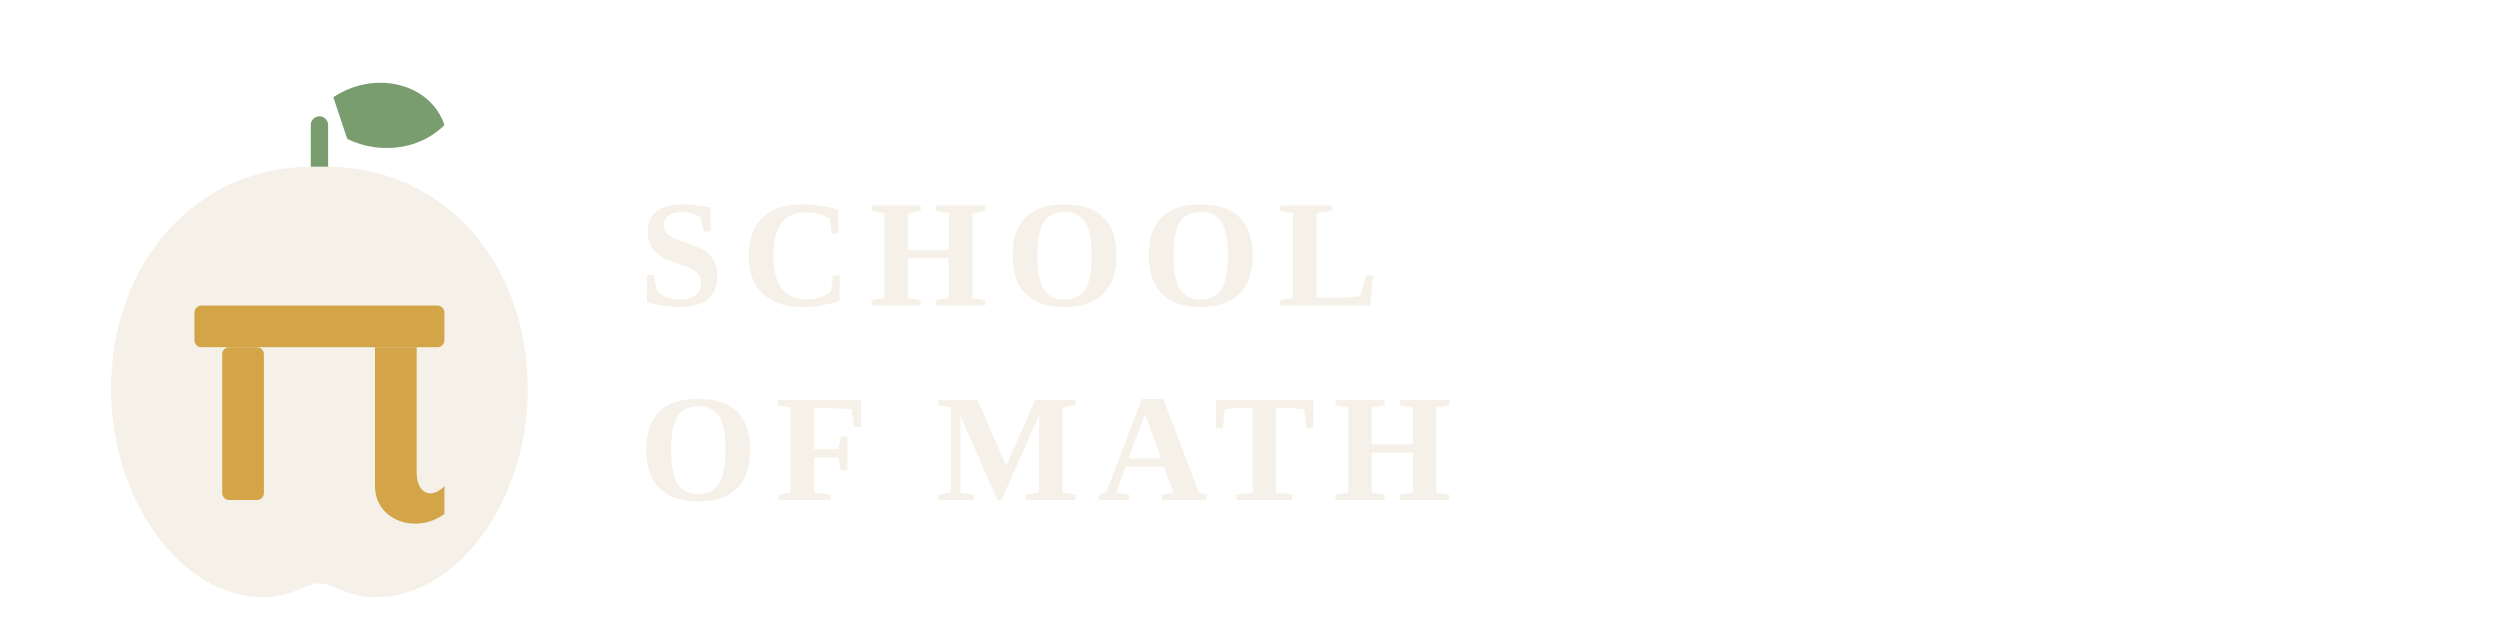
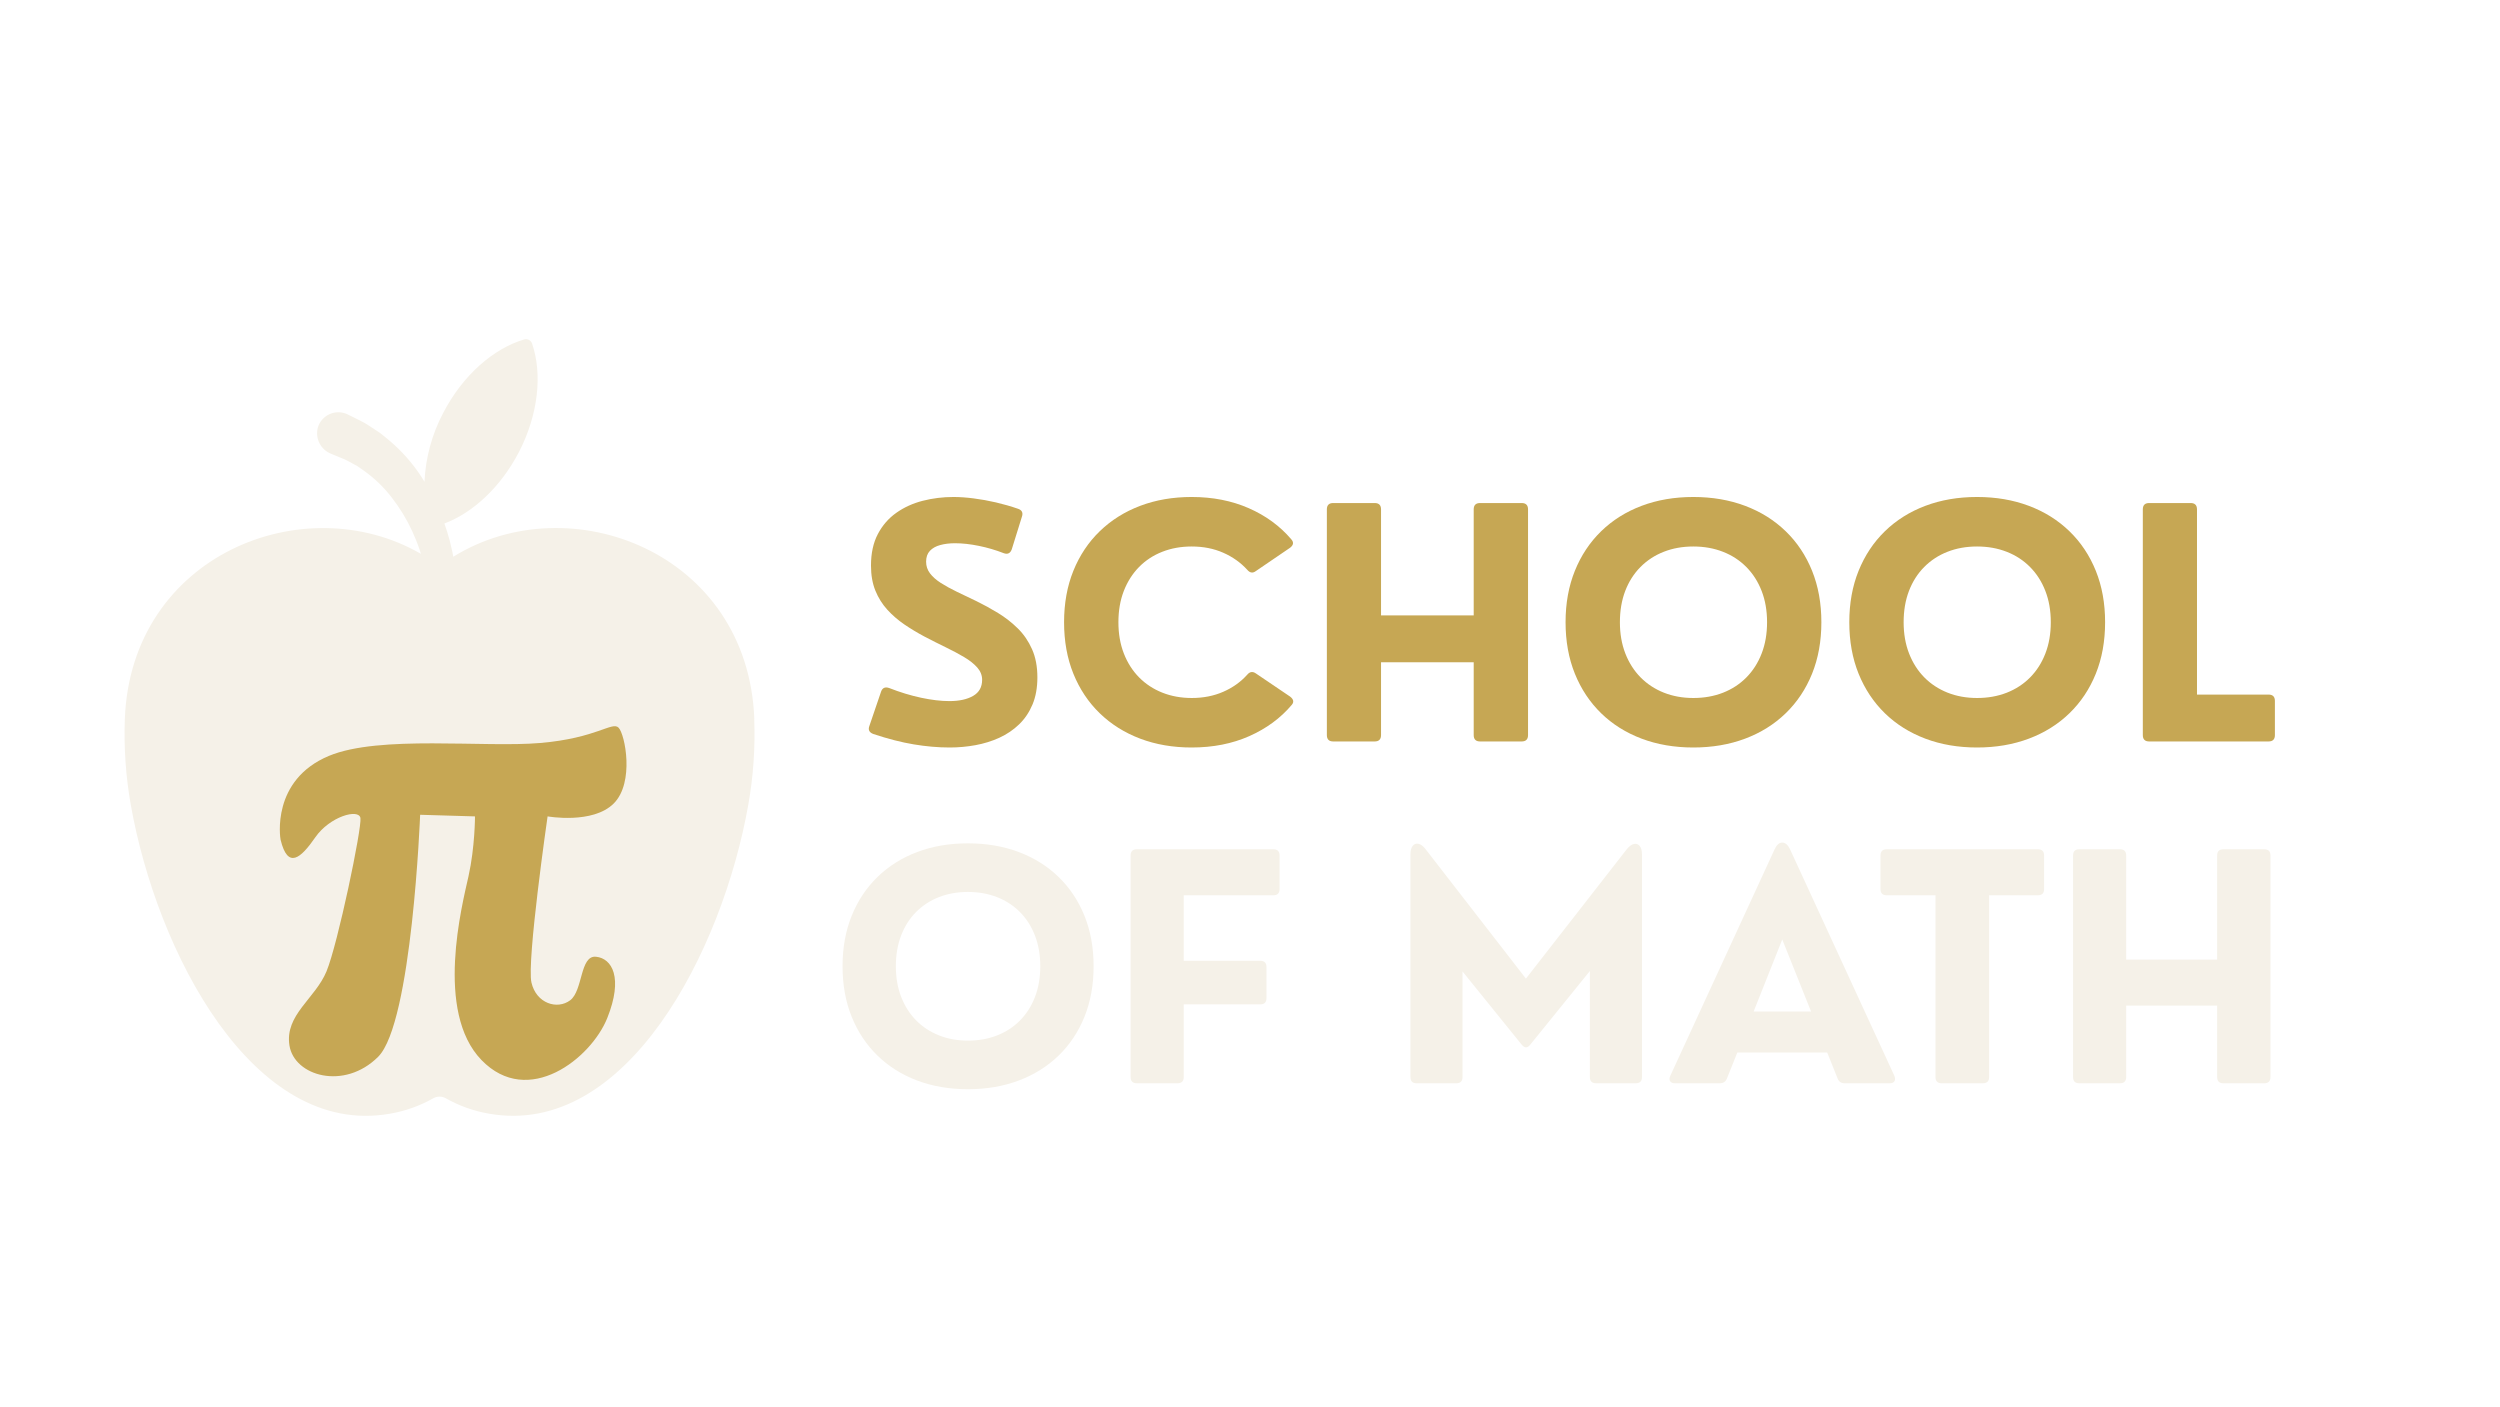
- <svg xmlns="http://www.w3.org/2000/svg" width="360" height="90" viewBox="0 0 360 90" role="img" aria-label="School of Math">
-   <g transform="translate(10,10)">
-     <path d="M 38 4 C 44 0, 52 2, 54 8 C 50 12, 44 12, 40 10 Z" fill="#7a9d6f" />
-     <path d="M 36 8 L 36 14" stroke="#7a9d6f" stroke-width="2.5" stroke-linecap="round" />
-     <path d="M 35 14 C 18 14, 6 28, 6 46 C 6 62, 16 76, 28 76 C 32 76, 34 74, 36 74 C 38 74, 40 76, 44 76 C 56 76, 66 62, 66 46 C 66 28, 54 14, 37 14 Z" fill="#f5f1e8" />
-     <g fill="#d4a548">
-       <rect x="18" y="34" width="36" height="6" rx="1" />
-       <rect x="22" y="40" width="6" height="22" rx="1" />
-       <path d="M 44 40 L 50 40 L 50 58 C 50 61, 52 62, 54 60 L 54 64 C 50 67, 44 65, 44 60 Z" />
+ <svg xmlns="http://www.w3.org/2000/svg" width="1920" viewBox="0 0 1440 810" height="1080" preserveAspectRatio="xMidYMid meet">
+   <defs>
+     <g />
+     <clipPath id="438af8e08a">
+       <path d="M 423 52 L 1302.359 52 L 1302.359 283 L 423 283 Z M 423 52 " clip-rule="nonzero" />
+     </clipPath>
+     <clipPath id="2b5ed9ace4">
+       <rect x="0" width="880" y="0" height="231" />
+     </clipPath>
+     <clipPath id="477e7329f7">
+       <path d="M 408 252 L 1253 252 L 1253 477.32 L 408 477.32 Z M 408 252 " clip-rule="nonzero" />
+     </clipPath>
+     <clipPath id="5390b72d0f">
+       <rect x="0" width="845" y="0" height="226" />
+     </clipPath>
+     <clipPath id="97ee0e9be4">
+       <rect x="0" width="1303" y="0" height="478" />
+     </clipPath>
+   </defs>
+   <g transform="matrix(1, 0, 0, 1, 69, 193)">
+     <g clip-path="url(#97ee0e9be4)">
+       <path fill="#f5f1e8" d="M 365.484 221.062 C 361.836 125.09 259.129 86.047 192.082 127.691 L 191.574 124.918 C 191.109 122.73 190.602 120.543 190.043 118.406 C 189.168 115.051 188.121 111.793 186.98 108.535 C 203.289 102.383 219.262 87.797 229.859 67.477 C 241.188 45.598 243.426 22.285 237.492 4.953 C 237.344 4.492 237.117 4.078 236.805 3.707 C 236.496 3.336 236.129 3.039 235.699 2.809 C 235.273 2.582 234.82 2.445 234.34 2.395 C 233.859 2.344 233.387 2.387 232.922 2.52 C 215.348 7.723 197.625 22.965 186.273 44.867 C 183.039 50.992 180.512 57.398 178.695 64.082 C 176.879 70.77 175.816 77.57 175.504 84.492 C 174.898 83.52 174.336 82.523 173.68 81.551 C 168.559 73.734 162.434 66.805 155.305 60.766 C 153.48 59.285 151.68 57.75 149.809 56.316 L 143.902 52.43 C 142.906 51.82 141.934 51.117 140.887 50.555 L 137.703 48.902 L 131.332 45.742 L 130.555 45.379 C 130.16 45.215 129.758 45.074 129.348 44.957 C 128.938 44.836 128.523 44.738 128.102 44.66 C 127.68 44.582 127.258 44.527 126.832 44.496 C 126.406 44.461 125.98 44.453 125.551 44.465 C 125.125 44.477 124.699 44.508 124.277 44.566 C 123.852 44.621 123.434 44.699 123.016 44.797 C 122.602 44.898 122.191 45.02 121.789 45.16 C 121.387 45.301 120.992 45.465 120.605 45.648 C 120.219 45.832 119.844 46.031 119.477 46.254 C 119.113 46.477 118.762 46.719 118.422 46.977 C 118.082 47.234 117.754 47.512 117.441 47.805 C 117.133 48.098 116.836 48.406 116.559 48.727 C 116.277 49.051 116.016 49.391 115.773 49.738 C 115.527 50.09 115.301 50.453 115.094 50.828 C 114.891 51.199 114.703 51.586 114.535 51.977 C 114.367 52.371 114.223 52.773 114.098 53.184 C 113.891 53.93 113.758 54.688 113.688 55.461 C 113.621 56.234 113.625 57.008 113.703 57.777 C 113.777 58.551 113.922 59.309 114.137 60.055 C 114.348 60.801 114.629 61.52 114.977 62.215 C 115.32 62.906 115.727 63.562 116.191 64.184 C 116.66 64.805 117.18 65.375 117.75 65.898 C 118.32 66.426 118.934 66.895 119.594 67.305 C 120.25 67.715 120.938 68.066 121.66 68.352 L 122.363 68.645 L 127.227 70.66 L 129.656 71.656 C 130.457 71.996 131.211 72.484 132.086 72.898 L 136.781 75.449 C 138.238 76.445 139.672 77.516 141.156 78.512 C 147.094 82.816 152.285 87.879 156.738 93.707 C 161.363 99.672 165.262 106.082 168.43 112.934 C 169.984 116.41 171.469 119.961 172.684 123.582 C 172.977 124.359 173.195 125.137 173.438 126.012 C 106.391 87.191 6.555 126.477 2.906 221.062 C 2.297 237.648 3.43 254.117 6.309 270.461 C 21.262 355.156 76.66 462.508 155.668 448.48 C 164.516 446.957 172.848 443.984 180.656 439.559 C 181.195 439.262 181.762 439.039 182.359 438.887 C 182.953 438.734 183.559 438.656 184.172 438.656 C 184.785 438.656 185.391 438.734 185.984 438.887 C 186.578 439.039 187.145 439.262 187.684 439.559 C 195.496 443.98 203.828 446.953 212.672 448.48 C 291.68 462.434 347.105 355.156 362.031 270.461 C 364.926 254.117 366.059 237.652 365.434 221.062 Z M 365.484 221.062 " fill-opacity="1" fill-rule="nonzero" />
+       <path fill="#c6a754" d="M 92.621 290.711 C 92.398 289.809 87.043 256.328 120.5 242.371 C 149.668 230.262 209.699 237.75 242.223 234.957 C 274.746 232.168 283.574 222.41 287.289 226.133 C 291.004 229.852 296.594 257.727 284.508 269.805 C 272.422 281.883 246.41 277.238 246.41 277.238 C 246.41 277.238 234.324 360.871 237.117 372.949 C 239.906 385.027 251.984 388.742 259.414 383.168 C 266.844 377.594 264.988 357.148 274.285 358.082 C 283.578 359.012 290.078 370.164 280.789 393.387 C 271.5 416.613 235.254 445.406 208.312 417.559 C 181.367 389.711 197.164 328.352 200.879 311.629 C 204.594 294.902 204.594 277.246 204.594 277.246 L 173 276.312 C 173 276.312 168.355 396.184 148.828 415.699 C 129.305 435.211 100.492 426.848 97.723 409.191 C 94.953 391.539 112.59 382.246 119.094 366.449 C 125.602 350.656 139.539 283.75 138.609 278.18 C 137.68 272.609 120.957 277.25 112.59 289.328 C 104.227 301.41 96.801 307.902 92.621 290.711 Z M 92.621 290.711 " fill-opacity="1" fill-rule="nonzero" />
+       <g clip-path="url(#438af8e08a)">
+         <g transform="matrix(1, 0, 0, 1, 423, 52)">
+           <g clip-path="url(#2b5ed9ace4)">
+             <g fill="#c6a754" fill-opacity="1">
+               <g transform="translate(0.126837, 182.0768)">
+                 <g>
+                   <path d="M 54.891 3.484 C 48.223 3.484 41.328 2.883 34.203 1.688 C 27.078 0.5 19.312 -1.492 10.906 -4.297 C 8.52 -5.18 7.773 -6.758 8.672 -9.031 L 15.375 -28.703 C 16.156 -30.91 17.734 -31.594 20.109 -30.75 C 26.316 -28.312 32.426 -26.453 38.438 -25.172 C 44.457 -23.891 49.883 -23.25 54.719 -23.25 C 60.383 -23.25 64.941 -24.242 68.391 -26.234 C 71.848 -28.234 73.578 -31.32 73.578 -35.5 C 73.578 -38.113 72.641 -40.477 70.766 -42.594 C 68.891 -44.719 66.367 -46.719 63.203 -48.594 C 60.047 -50.469 56.5 -52.359 52.562 -54.266 C 48.633 -56.172 44.613 -58.195 40.5 -60.344 C 36.445 -62.488 32.555 -64.828 28.828 -67.359 C 25.109 -69.898 21.801 -72.766 18.906 -75.953 C 16.02 -79.141 13.738 -82.801 12.062 -86.938 C 10.395 -91.082 9.562 -95.867 9.562 -101.297 C 9.562 -108.391 10.875 -114.438 13.5 -119.438 C 16.125 -124.445 19.672 -128.531 24.141 -131.688 C 28.609 -134.852 33.688 -137.164 39.375 -138.625 C 45.07 -140.082 50.961 -140.812 57.047 -140.812 C 60.617 -140.812 64.504 -140.539 68.703 -140 C 72.91 -139.469 77.188 -138.695 81.531 -137.688 C 85.883 -136.676 90.117 -135.457 94.234 -134.031 C 96.555 -133.25 97.301 -131.695 96.469 -129.375 L 90.656 -110.688 C 89.82 -108.363 88.273 -107.617 86.016 -108.453 C 81.422 -110.242 76.648 -111.645 71.703 -112.656 C 66.754 -113.664 62.164 -114.172 57.938 -114.172 C 54.832 -114.172 52.016 -113.828 49.484 -113.141 C 46.953 -112.461 44.957 -111.348 43.5 -109.797 C 42.039 -108.242 41.312 -106.156 41.312 -103.531 C 41.312 -101.031 42.055 -98.797 43.547 -96.828 C 45.035 -94.859 47.102 -93.023 49.75 -91.328 C 52.406 -89.629 55.488 -87.93 59 -86.234 C 62.52 -84.535 66.281 -82.734 70.281 -80.828 C 74.445 -78.797 78.602 -76.516 82.75 -73.984 C 86.895 -71.453 90.68 -68.5 94.109 -65.125 C 97.535 -61.758 100.273 -57.766 102.328 -53.141 C 104.379 -48.523 105.406 -43.117 105.406 -36.922 C 105.406 -30.961 104.469 -25.75 102.594 -21.281 C 100.719 -16.812 98.141 -12.992 94.859 -9.828 C 91.586 -6.672 87.805 -4.109 83.516 -2.141 C 79.223 -0.18 74.629 1.242 69.734 2.141 C 64.848 3.035 59.898 3.484 54.891 3.484 Z M 54.891 3.484 " />
+                 </g>
+               </g>
+             </g>
+             <g fill="#c6a754" fill-opacity="1">
+               <g transform="translate(112.9532, 182.0768)">
+                 <g>
+                   <path d="M 81.453 3.484 C 70.66 3.484 60.781 1.785 51.812 -1.609 C 42.844 -5.004 35.078 -9.875 28.516 -16.219 C 21.961 -22.57 16.895 -30.172 13.312 -39.016 C 9.738 -47.867 7.953 -57.754 7.953 -68.672 C 7.953 -79.578 9.738 -89.453 13.312 -98.297 C 16.895 -107.148 21.961 -114.75 28.516 -121.094 C 35.078 -127.445 42.844 -132.32 51.812 -135.719 C 60.781 -139.113 70.66 -140.812 81.453 -140.812 C 93.547 -140.812 104.492 -138.664 114.297 -134.375 C 124.109 -130.082 132.266 -124.125 138.766 -116.5 C 140.367 -114.77 140.16 -113.129 138.141 -111.578 L 118.469 -98.172 C 116.676 -96.797 115.004 -97.035 113.453 -98.891 C 109.641 -103.055 105.02 -106.332 99.594 -108.719 C 94.176 -111.102 88.129 -112.297 81.453 -112.297 C 75.316 -112.297 69.672 -111.281 64.516 -109.25 C 59.359 -107.227 54.898 -104.305 51.141 -100.484 C 47.391 -96.672 44.469 -92.082 42.375 -86.719 C 40.289 -81.363 39.25 -75.348 39.25 -68.672 C 39.25 -62.047 40.289 -56.051 42.375 -50.688 C 44.469 -45.32 47.391 -40.734 51.141 -36.922 C 54.898 -33.109 59.367 -30.172 64.547 -28.109 C 69.734 -26.055 75.398 -25.031 81.547 -25.031 C 88.16 -25.031 94.191 -26.223 99.641 -28.609 C 105.098 -30.992 109.703 -34.273 113.453 -38.453 C 114.941 -40.234 116.613 -40.469 118.469 -39.156 L 138.141 -25.844 C 140.16 -24.289 140.488 -22.707 139.125 -21.094 C 132.688 -13.469 124.535 -7.461 114.672 -3.078 C 104.805 1.297 93.734 3.484 81.453 3.484 Z M 81.453 3.484 " />
+                 </g>
+               </g>
+             </g>
+             <g fill="#c6a754" fill-opacity="1">
+               <g transform="translate(258.6799, 182.0768)">
+                 <g>
+                   <path d="M 41.125 0 L 17.25 0 C 14.812 0 13.594 -1.223 13.594 -3.672 L 13.594 -133.672 C 13.594 -136.109 14.812 -137.328 17.25 -137.328 L 41.125 -137.328 C 43.57 -137.328 44.797 -136.109 44.797 -133.672 L 44.797 -72.594 L 98.172 -72.594 L 98.172 -133.672 C 98.172 -136.109 99.395 -137.328 101.844 -137.328 L 125.797 -137.328 C 128.242 -137.328 129.469 -136.109 129.469 -133.672 L 129.469 -3.672 C 129.469 -1.223 128.242 0 125.797 0 L 101.844 0 C 99.395 0 98.172 -1.223 98.172 -3.672 L 98.172 -45.594 L 44.797 -45.594 L 44.797 -3.672 C 44.797 -1.223 43.57 0 41.125 0 Z M 41.125 0 " />
+                 </g>
+               </g>
+             </g>
+             <g fill="#c6a754" fill-opacity="1">
+               <g transform="translate(401.8138, 182.0768)">
+                 <g>
+                   <path d="M 81.547 3.484 C 70.691 3.484 60.766 1.785 51.766 -1.609 C 42.766 -5.004 35 -9.875 28.469 -16.219 C 21.945 -22.57 16.895 -30.172 13.312 -39.016 C 9.738 -47.867 7.953 -57.754 7.953 -68.672 C 7.953 -79.578 9.738 -89.453 13.312 -98.297 C 16.895 -107.148 21.945 -114.75 28.469 -121.094 C 35 -127.445 42.766 -132.32 51.766 -135.719 C 60.766 -139.113 70.691 -140.812 81.547 -140.812 C 92.391 -140.812 102.328 -139.113 111.359 -135.719 C 120.391 -132.32 128.18 -127.445 134.734 -121.094 C 141.297 -114.75 146.363 -107.148 149.938 -98.297 C 153.508 -89.453 155.297 -79.578 155.297 -68.672 C 155.297 -57.754 153.508 -47.867 149.938 -39.016 C 146.363 -30.172 141.297 -22.57 134.734 -16.219 C 128.18 -9.875 120.391 -5.004 111.359 -1.609 C 102.328 1.785 92.391 3.484 81.547 3.484 Z M 81.547 -25.031 C 87.742 -25.031 93.43 -26.039 98.609 -28.062 C 103.797 -30.094 108.281 -33.016 112.062 -36.828 C 115.852 -40.648 118.789 -45.242 120.875 -50.609 C 122.969 -55.973 124.016 -61.992 124.016 -68.672 C 124.016 -75.348 122.969 -81.363 120.875 -86.719 C 118.789 -92.082 115.852 -96.672 112.062 -100.484 C 108.281 -104.305 103.797 -107.227 98.609 -109.25 C 93.43 -111.281 87.742 -112.297 81.547 -112.297 C 75.348 -112.297 69.672 -111.281 64.516 -109.25 C 59.359 -107.227 54.883 -104.305 51.094 -100.484 C 47.312 -96.672 44.391 -92.082 42.328 -86.719 C 40.273 -81.363 39.25 -75.348 39.25 -68.672 C 39.25 -62.047 40.289 -56.051 42.375 -50.688 C 44.469 -45.32 47.391 -40.734 51.141 -36.922 C 54.898 -33.109 59.367 -30.172 64.547 -28.109 C 69.734 -26.055 75.398 -25.031 81.547 -25.031 Z M 81.547 -25.031 " />
+                 </g>
+               </g>
+             </g>
+             <g fill="#c6a754" fill-opacity="1">
+               <g transform="translate(565.2422, 182.0768)">
+                 <g>
+                   <path d="M 81.547 3.484 C 70.691 3.484 60.766 1.785 51.766 -1.609 C 42.766 -5.004 35 -9.875 28.469 -16.219 C 21.945 -22.57 16.895 -30.172 13.312 -39.016 C 9.738 -47.867 7.953 -57.754 7.953 -68.672 C 7.953 -79.578 9.738 -89.453 13.312 -98.297 C 16.895 -107.148 21.945 -114.75 28.469 -121.094 C 35 -127.445 42.766 -132.32 51.766 -135.719 C 60.766 -139.113 70.691 -140.812 81.547 -140.812 C 92.391 -140.812 102.328 -139.113 111.359 -135.719 C 120.391 -132.32 128.18 -127.445 134.734 -121.094 C 141.297 -114.75 146.363 -107.148 149.938 -98.297 C 153.508 -89.453 155.297 -79.578 155.297 -68.672 C 155.297 -57.754 153.508 -47.867 149.938 -39.016 C 146.363 -30.172 141.297 -22.57 134.734 -16.219 C 128.18 -9.875 120.391 -5.004 111.359 -1.609 C 102.328 1.785 92.391 3.484 81.547 3.484 Z M 81.547 -25.031 C 87.742 -25.031 93.43 -26.039 98.609 -28.062 C 103.797 -30.094 108.281 -33.016 112.062 -36.828 C 115.852 -40.648 118.789 -45.242 120.875 -50.609 C 122.969 -55.973 124.016 -61.992 124.016 -68.672 C 124.016 -75.348 122.969 -81.363 120.875 -86.719 C 118.789 -92.082 115.852 -96.672 112.062 -100.484 C 108.281 -104.305 103.797 -107.227 98.609 -109.25 C 93.43 -111.281 87.742 -112.297 81.547 -112.297 C 75.348 -112.297 69.672 -111.281 64.516 -109.25 C 59.359 -107.227 54.883 -104.305 51.094 -100.484 C 47.312 -96.672 44.391 -92.082 42.328 -86.719 C 40.273 -81.363 39.25 -75.348 39.25 -68.672 C 39.25 -62.047 40.289 -56.051 42.375 -50.688 C 44.469 -45.32 47.391 -40.734 51.141 -36.922 C 54.898 -33.109 59.367 -30.172 64.547 -28.109 C 69.734 -26.055 75.398 -25.031 81.547 -25.031 Z M 81.547 -25.031 " />
+                 </g>
+               </g>
+             </g>
+             <g fill="#c6a754" fill-opacity="1">
+               <g transform="translate(728.6707, 182.0768)">
+                 <g>
+                   <path d="M 86.016 0 L 17.25 0 C 14.812 0 13.594 -1.223 13.594 -3.672 L 13.594 -133.672 C 13.594 -136.109 14.812 -137.328 17.25 -137.328 L 41.125 -137.328 C 43.57 -137.328 44.797 -136.109 44.797 -133.672 L 44.797 -27 L 86.016 -27 C 88.453 -27 89.672 -25.773 89.672 -23.328 L 89.672 -3.672 C 89.672 -1.223 88.453 0 86.016 0 Z M 86.016 0 " />
+                 </g>
+               </g>
+             </g>
+             <g fill="#c6a754" fill-opacity="1">
+               <g transform="translate(821.746, 182.0768)">
+                 <g />
+               </g>
+             </g>
+           </g>
+         </g>
+       </g>
+       <g clip-path="url(#477e7329f7)">
+         <g transform="matrix(1, 0, 0, 1, 408, 252)">
+           <g clip-path="url(#5390b72d0f)">
+             <g fill="#f5f1e8" fill-opacity="1">
+               <g transform="translate(0.497246, 178.9654)">
+                 <g>
+                   <path d="M 80.031 3.422 C 69.375 3.422 59.629 1.754 50.797 -1.578 C 41.973 -4.91 34.359 -9.691 27.953 -15.922 C 21.547 -22.148 16.586 -29.609 13.078 -38.297 C 9.566 -46.984 7.812 -56.68 7.812 -67.391 C 7.812 -78.098 9.566 -87.789 13.078 -96.469 C 16.586 -105.156 21.547 -112.613 27.953 -118.844 C 34.359 -125.082 41.973 -129.867 50.797 -133.203 C 59.629 -136.535 69.375 -138.203 80.031 -138.203 C 90.676 -138.203 100.426 -136.535 109.281 -133.203 C 118.145 -129.867 125.797 -125.082 132.234 -118.844 C 138.672 -112.613 143.645 -105.156 147.156 -96.469 C 150.664 -87.789 152.422 -78.098 152.422 -67.391 C 152.422 -56.68 150.664 -46.984 147.156 -38.297 C 143.645 -29.609 138.672 -22.148 132.234 -15.922 C 125.797 -9.691 118.145 -4.91 109.281 -1.578 C 100.426 1.754 90.676 3.422 80.031 3.422 Z M 80.031 -24.562 C 86.113 -24.562 91.695 -25.555 96.781 -27.547 C 101.875 -29.535 106.273 -32.398 109.984 -36.141 C 113.703 -39.891 116.582 -44.395 118.625 -49.656 C 120.676 -54.926 121.703 -60.836 121.703 -67.391 C 121.703 -73.941 120.676 -79.848 118.625 -85.109 C 116.582 -90.379 113.703 -94.883 109.984 -98.625 C 106.273 -102.363 101.875 -105.227 96.781 -107.219 C 91.695 -109.207 86.113 -110.203 80.031 -110.203 C 73.945 -110.203 68.375 -109.207 63.312 -107.219 C 58.25 -105.227 53.859 -102.363 50.141 -98.625 C 46.43 -94.883 43.566 -90.379 41.547 -85.109 C 39.523 -79.848 38.516 -73.941 38.516 -67.391 C 38.516 -60.898 39.535 -55.02 41.578 -49.75 C 43.629 -44.488 46.5 -39.984 50.188 -36.234 C 53.875 -32.492 58.258 -29.613 63.344 -27.594 C 68.438 -25.57 74 -24.562 80.031 -24.562 Z M 80.031 -24.562 " />
+                 </g>
+               </g>
+             </g>
+             <g fill="#f5f1e8" fill-opacity="1">
+               <g transform="translate(160.883, 178.9654)">
+                 <g>
+                   <path d="M 40.359 0 L 16.938 0 C 14.539 0 13.344 -1.195 13.344 -3.594 L 13.344 -131.188 C 13.344 -133.582 14.539 -134.781 16.938 -134.781 L 95.562 -134.781 C 97.957 -134.781 99.156 -133.582 99.156 -131.188 L 99.156 -111.875 C 99.156 -109.477 97.957 -108.281 95.562 -108.281 L 43.953 -108.281 L 43.953 -70.547 L 88.016 -70.547 C 90.41 -70.547 91.609 -69.348 91.609 -66.953 L 91.609 -49.047 C 91.609 -46.648 90.41 -45.453 88.016 -45.453 L 43.953 -45.453 L 43.953 -3.594 C 43.953 -1.195 42.754 0 40.359 0 Z M 40.359 0 " />
+                 </g>
+               </g>
+             </g>
+             <g fill="#f5f1e8" fill-opacity="1">
+               <g transform="translate(266.0934, 178.9654)">
+                 <g />
+               </g>
+             </g>
+             <g fill="#f5f1e8" fill-opacity="1">
+               <g transform="translate(321.895, 178.9654)">
+                 <g>
+                   <path d="M 39.922 0 L 17.109 0 C 14.711 0 13.516 -1.195 13.516 -3.594 L 13.516 -131.797 C 13.516 -134.016 13.953 -135.664 14.828 -136.75 C 15.703 -137.832 16.812 -138.227 18.156 -137.938 C 19.508 -137.645 20.883 -136.594 22.281 -134.781 L 80.031 -60.281 L 138.109 -134.781 C 139.516 -136.531 140.891 -137.551 142.234 -137.844 C 143.578 -138.133 144.688 -137.754 145.562 -136.703 C 146.445 -135.648 146.891 -134.016 146.891 -131.797 L 146.891 -3.594 C 146.891 -1.195 145.688 0 143.281 0 L 120.469 0 C 118.07 0 116.875 -1.195 116.875 -3.594 L 116.875 -64.672 L 82.562 -22.281 C 80.926 -20.176 79.258 -20.176 77.562 -22.281 L 43.516 -64.406 L 43.516 -3.594 C 43.516 -1.195 42.316 0 39.922 0 Z M 39.922 0 " />
+                 </g>
+               </g>
+             </g>
+             <g fill="#f5f1e8" fill-opacity="1">
+               <g transform="translate(482.2808, 178.9654)">
+                 <g>
+                   <path d="M 71.781 -134.781 L 131.875 -4.297 C 132.406 -3.016 132.422 -1.977 131.922 -1.188 C 131.43 -0.395 130.508 0 129.156 0 L 103.281 0 C 101.227 0 99.852 -0.938 99.156 -2.812 L 93.188 -17.719 L 41.422 -17.719 L 35.453 -2.812 C 34.742 -0.938 33.367 0 31.328 0 L 5.438 0 C 4.156 0 3.25 -0.395 2.719 -1.188 C 2.195 -1.977 2.227 -3.016 2.812 -4.297 L 62.906 -134.781 C 64.082 -137.352 65.547 -138.641 67.297 -138.641 C 69.055 -138.641 70.551 -137.352 71.781 -134.781 Z M 67.297 -82.828 L 50.812 -41.328 L 83.891 -41.328 Z M 67.297 -82.828 " />
+                 </g>
+               </g>
+             </g>
+             <g fill="#f5f1e8" fill-opacity="1">
+               <g transform="translate(603.0079, 178.9654)">
+                 <g>
+                   <path d="M 62.125 0 L 38.438 0 C 36.031 0 34.828 -1.195 34.828 -3.594 L 34.828 -108.281 L 6.75 -108.281 C 4.352 -108.281 3.156 -109.477 3.156 -111.875 L 3.156 -131.188 C 3.156 -133.582 4.352 -134.781 6.75 -134.781 L 93.797 -134.781 C 96.191 -134.781 97.391 -133.582 97.391 -131.188 L 97.391 -111.875 C 97.391 -109.477 96.191 -108.281 93.797 -108.281 L 65.719 -108.281 L 65.719 -3.594 C 65.719 -1.195 64.52 0 62.125 0 Z M 62.125 0 " />
+                 </g>
+               </g>
+             </g>
+             <g fill="#f5f1e8" fill-opacity="1">
+               <g transform="translate(703.7315, 178.9654)">
+                 <g>
+                   <path d="M 40.359 0 L 16.938 0 C 14.539 0 13.344 -1.195 13.344 -3.594 L 13.344 -131.188 C 13.344 -133.582 14.539 -134.781 16.938 -134.781 L 40.359 -134.781 C 42.754 -134.781 43.953 -133.582 43.953 -131.188 L 43.953 -71.25 L 96.344 -71.25 L 96.344 -131.188 C 96.344 -133.582 97.539 -134.781 99.938 -134.781 L 123.453 -134.781 C 125.859 -134.781 127.062 -133.582 127.062 -131.188 L 127.062 -3.594 C 127.062 -1.195 125.859 0 123.453 0 L 99.938 0 C 97.539 0 96.344 -1.195 96.344 -3.594 L 96.344 -44.75 L 43.953 -44.75 L 43.953 -3.594 C 43.953 -1.195 42.754 0 40.359 0 Z M 40.359 0 " />
+                 </g>
+               </g>
+             </g>
+           </g>
+         </g>
+       </g>
    </g>
  </g>
-   <g font-family="Georgia, 'Times New Roman', serif" fill="#f5f1e8">
-     <text x="92" y="44" font-size="22" font-weight="700" letter-spacing="2.5">SCHOOL</text>
-     <text x="92" y="72" font-size="22" font-weight="700" letter-spacing="2.5">OF MATH</text>
-   </g>
</svg>
